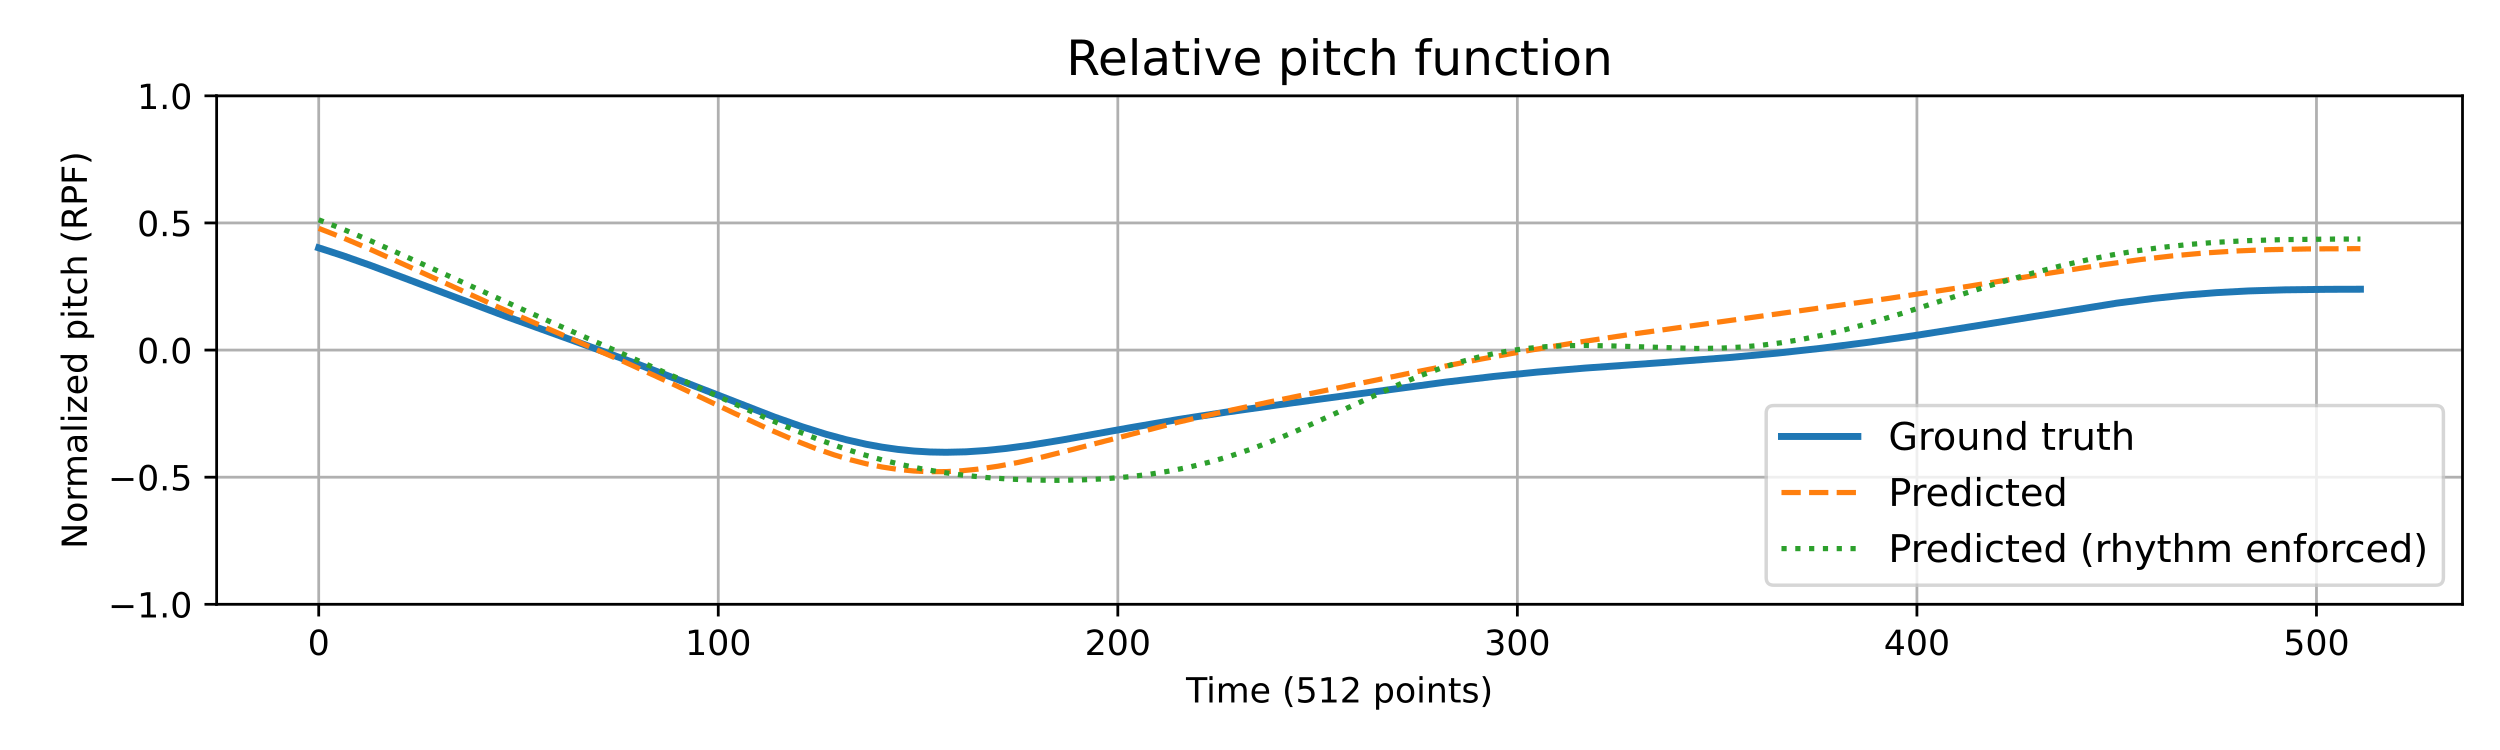
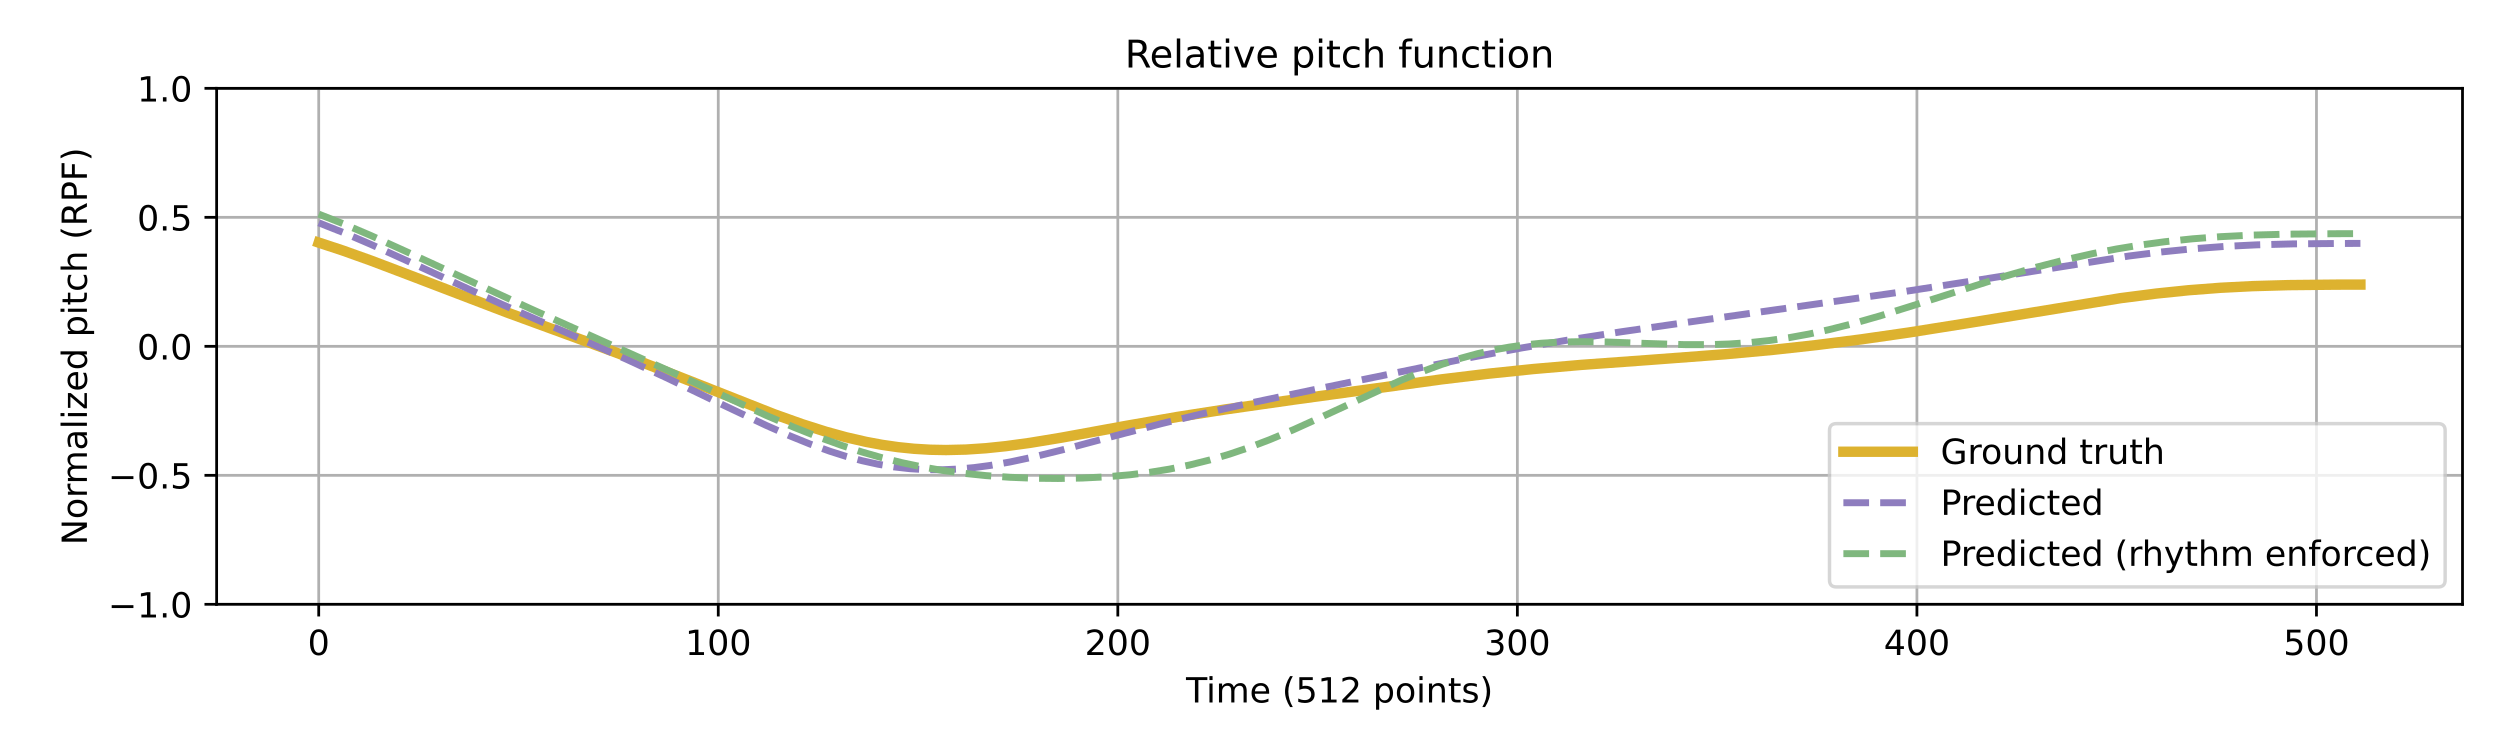
<svg xmlns="http://www.w3.org/2000/svg" xmlns:xlink="http://www.w3.org/1999/xlink" width="720pt" height="216pt" viewBox="0 0 720 216" version="1.1">
  <defs>
    <style type="text/css">*{stroke-linejoin: round; stroke-linecap: butt}</style>
  </defs>
  <g id="figure_1">
    <g id="patch_1">
      <path d="M 0 216  L 720 216  L 720 0  L 0 0  z " style="fill: #ffffff" />
    </g>
    <g id="axes_1">
      <g id="patch_2">
-         <path d="M 62.39 174.04  L 709.2 174.04  L 709.2 27.6  L 62.39 27.6  z " style="fill: #ffffff" />
+         <path d="M 62.39 174.04  L 709.2 174.04  L 709.2 25.44  L 62.39 25.44  z " style="fill: #ffffff" />
      </g>
      <g id="matplotlib.axis_1">
        <g id="xtick_1">
          <g id="line2d_1">
-             <path d="M 91.79 174.04  L 91.79 27.6  " clip-path="url(#pcea3c7b115)" style="fill: none; stroke: #b0b0b0; stroke-width: 0.8; stroke-linecap: square" />
+             <path d="M 91.79 174.04  L 91.79 25.44  " clip-path="url(#pd03f54eabf)" style="fill: none; stroke: #b0b0b0; stroke-width: 0.8; stroke-linecap: square" />
          </g>
          <g id="line2d_2">
            <defs>
-               <path id="m89468eeaa1" d="M 0 0  L 0 3.5  " style="stroke: #000000; stroke-width: 0.8" />
-             </defs>
-             <g>
-               <use xlink:href="#m89468eeaa1" x="91.79" y="174.04" style="stroke: #000000; stroke-width: 0.8" />
+               <path id="m8e5a8ee87f" d="M 0 0  L 0 3.5  " style="stroke: #000000; stroke-width: 0.8" />
+             </defs>
+             <g>
+               <use xlink:href="#m8e5a8ee87f" x="91.79" y="174.04" style="stroke: #000000; stroke-width: 0.8" />
            </g>
          </g>
          <g id="text_1">
            <g transform="translate(88.60921 188.6384) scale(0.1 -0.1)">
              <defs>
                <path id="DejaVuSans-30" d="M 2034 4250  Q 1547 4250 1301 3770  Q 1056 3291 1056 2328  Q 1056 1369 1301 889  Q 1547 409 2034 409  Q 2525 409 2770 889  Q 3016 1369 3016 2328  Q 3016 3291 2770 3770  Q 2525 4250 2034 4250  z M 2034 4750  Q 2819 4750 3233 4129  Q 3647 3509 3647 2328  Q 3647 1150 3233 529  Q 2819 -91 2034 -91  Q 1250 -91 836 529  Q 422 1150 422 2328  Q 422 3509 836 4129  Q 1250 4750 2034 4750  z " transform="scale(0.015625)" />
              </defs>
              <use xlink:href="#DejaVuSans-30" />
            </g>
          </g>
        </g>
        <g id="xtick_2">
          <g id="line2d_3">
-             <path d="M 206.861 174.04  L 206.861 27.6  " clip-path="url(#pcea3c7b115)" style="fill: none; stroke: #b0b0b0; stroke-width: 0.8; stroke-linecap: square" />
+             <path d="M 206.861 174.04  L 206.861 25.44  " clip-path="url(#pd03f54eabf)" style="fill: none; stroke: #b0b0b0; stroke-width: 0.8; stroke-linecap: square" />
          </g>
          <g id="line2d_4">
            <g>
-               <use xlink:href="#m89468eeaa1" x="206.861" y="174.04" style="stroke: #000000; stroke-width: 0.8" />
+               <use xlink:href="#m8e5a8ee87f" x="206.861" y="174.04" style="stroke: #000000; stroke-width: 0.8" />
            </g>
          </g>
          <g id="text_2">
            <g transform="translate(197.317 188.6384) scale(0.1 -0.1)">
              <defs>
                <path id="DejaVuSans-31" d="M 794 531  L 1825 531  L 1825 4091  L 703 3866  L 703 4441  L 1819 4666  L 2450 4666  L 2450 531  L 3481 531  L 3481 0  L 794 0  L 794 531  z " transform="scale(0.015625)" />
              </defs>
              <use xlink:href="#DejaVuSans-31" />
              <use xlink:href="#DejaVuSans-30" transform="translate(63.62305 0)" />
              <use xlink:href="#DejaVuSans-30" transform="translate(127.2461 0)" />
            </g>
          </g>
        </g>
        <g id="xtick_3">
          <g id="line2d_5">
-             <path d="M 321.931 174.04  L 321.931 27.6  " clip-path="url(#pcea3c7b115)" style="fill: none; stroke: #b0b0b0; stroke-width: 0.8; stroke-linecap: square" />
+             <path d="M 321.931 174.04  L 321.931 25.44  " clip-path="url(#pd03f54eabf)" style="fill: none; stroke: #b0b0b0; stroke-width: 0.8; stroke-linecap: square" />
          </g>
          <g id="line2d_6">
            <g>
-               <use xlink:href="#m89468eeaa1" x="321.931" y="174.04" style="stroke: #000000; stroke-width: 0.8" />
+               <use xlink:href="#m8e5a8ee87f" x="321.931" y="174.04" style="stroke: #000000; stroke-width: 0.8" />
            </g>
          </g>
          <g id="text_3">
            <g transform="translate(312.3872 188.6384) scale(0.1 -0.1)">
              <defs>
                <path id="DejaVuSans-32" d="M 1228 531  L 3431 531  L 3431 0  L 469 0  L 469 531  Q 828 903 1448 1529  Q 2069 2156 2228 2338  Q 2531 2678 2651 2914  Q 2772 3150 2772 3378  Q 2772 3750 2511 3984  Q 2250 4219 1831 4219  Q 1534 4219 1204 4116  Q 875 4013 500 3803  L 500 4441  Q 881 4594 1212 4672  Q 1544 4750 1819 4750  Q 2544 4750 2975 4387  Q 3406 4025 3406 3419  Q 3406 3131 3298 2873  Q 3191 2616 2906 2266  Q 2828 2175 2409 1742  Q 1991 1309 1228 531  z " transform="scale(0.015625)" />
              </defs>
              <use xlink:href="#DejaVuSans-32" />
              <use xlink:href="#DejaVuSans-30" transform="translate(63.62305 0)" />
              <use xlink:href="#DejaVuSans-30" transform="translate(127.2461 0)" />
            </g>
          </g>
        </g>
        <g id="xtick_4">
          <g id="line2d_7">
-             <path d="M 437.001 174.04  L 437.001 27.6  " clip-path="url(#pcea3c7b115)" style="fill: none; stroke: #b0b0b0; stroke-width: 0.8; stroke-linecap: square" />
+             <path d="M 437.001 174.04  L 437.001 25.44  " clip-path="url(#pd03f54eabf)" style="fill: none; stroke: #b0b0b0; stroke-width: 0.8; stroke-linecap: square" />
          </g>
          <g id="line2d_8">
            <g>
-               <use xlink:href="#m89468eeaa1" x="437.001" y="174.04" style="stroke: #000000; stroke-width: 0.8" />
+               <use xlink:href="#m8e5a8ee87f" x="437.001" y="174.04" style="stroke: #000000; stroke-width: 0.8" />
            </g>
          </g>
          <g id="text_4">
            <g transform="translate(427.4575 188.6384) scale(0.1 -0.1)">
              <defs>
                <path id="DejaVuSans-33" d="M 2597 2516  Q 3050 2419 3304 2112  Q 3559 1806 3559 1356  Q 3559 666 3084 287  Q 2609 -91 1734 -91  Q 1441 -91 1130 -33  Q 819 25 488 141  L 488 750  Q 750 597 1062 519  Q 1375 441 1716 441  Q 2309 441 2620 675  Q 2931 909 2931 1356  Q 2931 1769 2642 2001  Q 2353 2234 1838 2234  L 1294 2234  L 1294 2753  L 1863 2753  Q 2328 2753 2575 2939  Q 2822 3125 2822 3475  Q 2822 3834 2567 4026  Q 2313 4219 1838 4219  Q 1578 4219 1281 4162  Q 984 4106 628 3988  L 628 4550  Q 988 4650 1302 4700  Q 1616 4750 1894 4750  Q 2613 4750 3031 4423  Q 3450 4097 3450 3541  Q 3450 3153 3228 2886  Q 3006 2619 2597 2516  z " transform="scale(0.015625)" />
              </defs>
              <use xlink:href="#DejaVuSans-33" />
              <use xlink:href="#DejaVuSans-30" transform="translate(63.62305 0)" />
              <use xlink:href="#DejaVuSans-30" transform="translate(127.2461 0)" />
            </g>
          </g>
        </g>
        <g id="xtick_5">
          <g id="line2d_9">
-             <path d="M 552.072 174.04  L 552.072 27.6  " clip-path="url(#pcea3c7b115)" style="fill: none; stroke: #b0b0b0; stroke-width: 0.8; stroke-linecap: square" />
+             <path d="M 552.072 174.04  L 552.072 25.44  " clip-path="url(#pd03f54eabf)" style="fill: none; stroke: #b0b0b0; stroke-width: 0.8; stroke-linecap: square" />
          </g>
          <g id="line2d_10">
            <g>
-               <use xlink:href="#m89468eeaa1" x="552.072" y="174.04" style="stroke: #000000; stroke-width: 0.8" />
+               <use xlink:href="#m8e5a8ee87f" x="552.072" y="174.04" style="stroke: #000000; stroke-width: 0.8" />
            </g>
          </g>
          <g id="text_5">
            <g transform="translate(542.5278 188.6384) scale(0.1 -0.1)">
              <defs>
                <path id="DejaVuSans-34" d="M 2419 4116  L 825 1625  L 2419 1625  L 2419 4116  z M 2253 4666  L 3047 4666  L 3047 1625  L 3713 1625  L 3713 1100  L 3047 1100  L 3047 0  L 2419 0  L 2419 1100  L 313 1100  L 313 1709  L 2253 4666  z " transform="scale(0.015625)" />
              </defs>
              <use xlink:href="#DejaVuSans-34" />
              <use xlink:href="#DejaVuSans-30" transform="translate(63.62305 0)" />
              <use xlink:href="#DejaVuSans-30" transform="translate(127.2461 0)" />
            </g>
          </g>
        </g>
        <g id="xtick_6">
          <g id="line2d_11">
-             <path d="M 667.142 174.04  L 667.142 27.6  " clip-path="url(#pcea3c7b115)" style="fill: none; stroke: #b0b0b0; stroke-width: 0.8; stroke-linecap: square" />
+             <path d="M 667.142 174.04  L 667.142 25.44  " clip-path="url(#pd03f54eabf)" style="fill: none; stroke: #b0b0b0; stroke-width: 0.8; stroke-linecap: square" />
          </g>
          <g id="line2d_12">
            <g>
-               <use xlink:href="#m89468eeaa1" x="667.142" y="174.04" style="stroke: #000000; stroke-width: 0.8" />
+               <use xlink:href="#m8e5a8ee87f" x="667.142" y="174.04" style="stroke: #000000; stroke-width: 0.8" />
            </g>
          </g>
          <g id="text_6">
            <g transform="translate(657.5981 188.6384) scale(0.1 -0.1)">
              <defs>
                <path id="DejaVuSans-35" d="M 691 4666  L 3169 4666  L 3169 4134  L 1269 4134  L 1269 2991  Q 1406 3038 1543 3061  Q 1681 3084 1819 3084  Q 2600 3084 3056 2656  Q 3513 2228 3513 1497  Q 3513 744 3044 326  Q 2575 -91 1722 -91  Q 1428 -91 1123 -41  Q 819 9 494 109  L 494 744  Q 775 591 1075 516  Q 1375 441 1709 441  Q 2250 441 2565 725  Q 2881 1009 2881 1497  Q 2881 1984 2565 2268  Q 2250 2553 1709 2553  Q 1456 2553 1204 2497  Q 953 2441 691 2322  L 691 4666  z " transform="scale(0.015625)" />
              </defs>
              <use xlink:href="#DejaVuSans-35" />
              <use xlink:href="#DejaVuSans-30" transform="translate(63.62305 0)" />
              <use xlink:href="#DejaVuSans-30" transform="translate(127.2461 0)" />
            </g>
          </g>
        </g>
        <g id="text_7">
          <g transform="translate(341.5817 202.3166) scale(0.1 -0.1)">
            <defs>
              <path id="DejaVuSans-54" d="M -19 4666  L 3928 4666  L 3928 4134  L 2272 4134  L 2272 0  L 1638 0  L 1638 4134  L -19 4134  L -19 4666  z " transform="scale(0.015625)" />
              <path id="DejaVuSans-69" d="M 603 3500  L 1178 3500  L 1178 0  L 603 0  L 603 3500  z M 603 4863  L 1178 4863  L 1178 4134  L 603 4134  L 603 4863  z " transform="scale(0.015625)" />
              <path id="DejaVuSans-6d" d="M 3328 2828  Q 3544 3216 3844 3400  Q 4144 3584 4550 3584  Q 5097 3584 5394 3201  Q 5691 2819 5691 2113  L 5691 0  L 5113 0  L 5113 2094  Q 5113 2597 4934 2840  Q 4756 3084 4391 3084  Q 3944 3084 3684 2787  Q 3425 2491 3425 1978  L 3425 0  L 2847 0  L 2847 2094  Q 2847 2600 2669 2842  Q 2491 3084 2119 3084  Q 1678 3084 1418 2786  Q 1159 2488 1159 1978  L 1159 0  L 581 0  L 581 3500  L 1159 3500  L 1159 2956  Q 1356 3278 1631 3431  Q 1906 3584 2284 3584  Q 2666 3584 2933 3390  Q 3200 3197 3328 2828  z " transform="scale(0.015625)" />
              <path id="DejaVuSans-65" d="M 3597 1894  L 3597 1613  L 953 1613  Q 991 1019 1311 708  Q 1631 397 2203 397  Q 2534 397 2845 478  Q 3156 559 3463 722  L 3463 178  Q 3153 47 2828 -22  Q 2503 -91 2169 -91  Q 1331 -91 842 396  Q 353 884 353 1716  Q 353 2575 817 3079  Q 1281 3584 2069 3584  Q 2775 3584 3186 3129  Q 3597 2675 3597 1894  z M 3022 2063  Q 3016 2534 2758 2815  Q 2500 3097 2075 3097  Q 1594 3097 1305 2825  Q 1016 2553 972 2059  L 3022 2063  z " transform="scale(0.015625)" />
              <path id="DejaVuSans-20" transform="scale(0.015625)" />
              <path id="DejaVuSans-28" d="M 1984 4856  Q 1566 4138 1362 3434  Q 1159 2731 1159 2009  Q 1159 1288 1364 580  Q 1569 -128 1984 -844  L 1484 -844  Q 1016 -109 783 600  Q 550 1309 550 2009  Q 550 2706 781 3412  Q 1013 4119 1484 4856  L 1984 4856  z " transform="scale(0.015625)" />
              <path id="DejaVuSans-70" d="M 1159 525  L 1159 -1331  L 581 -1331  L 581 3500  L 1159 3500  L 1159 2969  Q 1341 3281 1617 3432  Q 1894 3584 2278 3584  Q 2916 3584 3314 3078  Q 3713 2572 3713 1747  Q 3713 922 3314 415  Q 2916 -91 2278 -91  Q 1894 -91 1617 61  Q 1341 213 1159 525  z M 3116 1747  Q 3116 2381 2855 2742  Q 2594 3103 2138 3103  Q 1681 3103 1420 2742  Q 1159 2381 1159 1747  Q 1159 1113 1420 752  Q 1681 391 2138 391  Q 2594 391 2855 752  Q 3116 1113 3116 1747  z " transform="scale(0.015625)" />
              <path id="DejaVuSans-6f" d="M 1959 3097  Q 1497 3097 1228 2736  Q 959 2375 959 1747  Q 959 1119 1226 758  Q 1494 397 1959 397  Q 2419 397 2687 759  Q 2956 1122 2956 1747  Q 2956 2369 2687 2733  Q 2419 3097 1959 3097  z M 1959 3584  Q 2709 3584 3137 3096  Q 3566 2609 3566 1747  Q 3566 888 3137 398  Q 2709 -91 1959 -91  Q 1206 -91 779 398  Q 353 888 353 1747  Q 353 2609 779 3096  Q 1206 3584 1959 3584  z " transform="scale(0.015625)" />
              <path id="DejaVuSans-6e" d="M 3513 2113  L 3513 0  L 2938 0  L 2938 2094  Q 2938 2591 2744 2837  Q 2550 3084 2163 3084  Q 1697 3084 1428 2787  Q 1159 2491 1159 1978  L 1159 0  L 581 0  L 581 3500  L 1159 3500  L 1159 2956  Q 1366 3272 1645 3428  Q 1925 3584 2291 3584  Q 2894 3584 3203 3211  Q 3513 2838 3513 2113  z " transform="scale(0.015625)" />
              <path id="DejaVuSans-74" d="M 1172 4494  L 1172 3500  L 2356 3500  L 2356 3053  L 1172 3053  L 1172 1153  Q 1172 725 1289 603  Q 1406 481 1766 481  L 2356 481  L 2356 0  L 1766 0  Q 1100 0 847 248  Q 594 497 594 1153  L 594 3053  L 172 3053  L 172 3500  L 594 3500  L 594 4494  L 1172 4494  z " transform="scale(0.015625)" />
              <path id="DejaVuSans-73" d="M 2834 3397  L 2834 2853  Q 2591 2978 2328 3040  Q 2066 3103 1784 3103  Q 1356 3103 1142 2972  Q 928 2841 928 2578  Q 928 2378 1081 2264  Q 1234 2150 1697 2047  L 1894 2003  Q 2506 1872 2764 1633  Q 3022 1394 3022 966  Q 3022 478 2636 193  Q 2250 -91 1575 -91  Q 1294 -91 989 -36  Q 684 19 347 128  L 347 722  Q 666 556 975 473  Q 1284 391 1588 391  Q 1994 391 2212 530  Q 2431 669 2431 922  Q 2431 1156 2273 1281  Q 2116 1406 1581 1522  L 1381 1569  Q 847 1681 609 1914  Q 372 2147 372 2553  Q 372 3047 722 3315  Q 1072 3584 1716 3584  Q 2034 3584 2315 3537  Q 2597 3491 2834 3397  z " transform="scale(0.015625)" />
              <path id="DejaVuSans-29" d="M 513 4856  L 1013 4856  Q 1481 4119 1714 3412  Q 1947 2706 1947 2009  Q 1947 1309 1714 600  Q 1481 -109 1013 -844  L 513 -844  Q 928 -128 1133 580  Q 1338 1288 1338 2009  Q 1338 2731 1133 3434  Q 928 4138 513 4856  z " transform="scale(0.015625)" />
            </defs>
            <use xlink:href="#DejaVuSans-54" />
            <use xlink:href="#DejaVuSans-69" transform="translate(57.95898 0)" />
            <use xlink:href="#DejaVuSans-6d" transform="translate(85.74219 0)" />
            <use xlink:href="#DejaVuSans-65" transform="translate(183.1543 0)" />
            <use xlink:href="#DejaVuSans-20" transform="translate(244.6777 0)" />
            <use xlink:href="#DejaVuSans-28" transform="translate(276.4648 0)" />
            <use xlink:href="#DejaVuSans-35" transform="translate(315.4785 0)" />
            <use xlink:href="#DejaVuSans-31" transform="translate(379.1016 0)" />
            <use xlink:href="#DejaVuSans-32" transform="translate(442.7246 0)" />
            <use xlink:href="#DejaVuSans-20" transform="translate(506.3477 0)" />
            <use xlink:href="#DejaVuSans-70" transform="translate(538.1348 0)" />
            <use xlink:href="#DejaVuSans-6f" transform="translate(601.6113 0)" />
            <use xlink:href="#DejaVuSans-69" transform="translate(662.793 0)" />
            <use xlink:href="#DejaVuSans-6e" transform="translate(690.5762 0)" />
            <use xlink:href="#DejaVuSans-74" transform="translate(753.9551 0)" />
            <use xlink:href="#DejaVuSans-73" transform="translate(793.1641 0)" />
            <use xlink:href="#DejaVuSans-29" transform="translate(845.2637 0)" />
          </g>
        </g>
      </g>
      <g id="matplotlib.axis_2">
        <g id="ytick_1">
          <g id="line2d_13">
-             <path d="M 62.39 174.04  L 709.2 174.04  " clip-path="url(#pcea3c7b115)" style="fill: none; stroke: #b0b0b0; stroke-width: 0.8; stroke-linecap: square" />
+             <path d="M 62.39 174.04  L 709.2 174.04  " clip-path="url(#pd03f54eabf)" style="fill: none; stroke: #b0b0b0; stroke-width: 0.8; stroke-linecap: square" />
          </g>
          <g id="line2d_14">
            <defs>
-               <path id="m180bded2f3" d="M 0 0  L -3.5 0  " style="stroke: #000000; stroke-width: 0.8" />
-             </defs>
-             <g>
-               <use xlink:href="#m180bded2f3" x="62.39" y="174.04" style="stroke: #000000; stroke-width: 0.8" />
+               <path id="mc94745bf69" d="M 0 0  L -3.5 0  " style="stroke: #000000; stroke-width: 0.8" />
+             </defs>
+             <g>
+               <use xlink:href="#mc94745bf69" x="62.39" y="174.04" style="stroke: #000000; stroke-width: 0.8" />
            </g>
          </g>
          <g id="text_8">
            <g transform="translate(31.10719 177.8392) scale(0.1 -0.1)">
              <defs>
                <path id="DejaVuSans-2212" d="M 678 2272  L 4684 2272  L 4684 1741  L 678 1741  L 678 2272  z " transform="scale(0.015625)" />
                <path id="DejaVuSans-2e" d="M 684 794  L 1344 794  L 1344 0  L 684 0  L 684 794  z " transform="scale(0.015625)" />
              </defs>
              <use xlink:href="#DejaVuSans-2212" />
              <use xlink:href="#DejaVuSans-31" transform="translate(83.78906 0)" />
              <use xlink:href="#DejaVuSans-2e" transform="translate(147.4121 0)" />
              <use xlink:href="#DejaVuSans-30" transform="translate(179.1992 0)" />
            </g>
          </g>
        </g>
        <g id="ytick_2">
          <g id="line2d_15">
-             <path d="M 62.39 137.43  L 709.2 137.43  " clip-path="url(#pcea3c7b115)" style="fill: none; stroke: #b0b0b0; stroke-width: 0.8; stroke-linecap: square" />
+             <path d="M 62.39 136.89  L 709.2 136.89  " clip-path="url(#pd03f54eabf)" style="fill: none; stroke: #b0b0b0; stroke-width: 0.8; stroke-linecap: square" />
          </g>
          <g id="line2d_16">
            <g>
-               <use xlink:href="#m180bded2f3" x="62.39" y="137.43" style="stroke: #000000; stroke-width: 0.8" />
+               <use xlink:href="#mc94745bf69" x="62.39" y="136.89" style="stroke: #000000; stroke-width: 0.8" />
            </g>
          </g>
          <g id="text_9">
-             <g transform="translate(31.10719 141.2292) scale(0.1 -0.1)">
+             <g transform="translate(31.10719 140.6892) scale(0.1 -0.1)">
              <use xlink:href="#DejaVuSans-2212" />
              <use xlink:href="#DejaVuSans-30" transform="translate(83.78906 0)" />
              <use xlink:href="#DejaVuSans-2e" transform="translate(147.4121 0)" />
              <use xlink:href="#DejaVuSans-35" transform="translate(179.1992 0)" />
            </g>
          </g>
        </g>
        <g id="ytick_3">
          <g id="line2d_17">
-             <path d="M 62.39 100.82  L 709.2 100.82  " clip-path="url(#pcea3c7b115)" style="fill: none; stroke: #b0b0b0; stroke-width: 0.8; stroke-linecap: square" />
+             <path d="M 62.39 99.74  L 709.2 99.74  " clip-path="url(#pd03f54eabf)" style="fill: none; stroke: #b0b0b0; stroke-width: 0.8; stroke-linecap: square" />
          </g>
          <g id="line2d_18">
            <g>
-               <use xlink:href="#m180bded2f3" x="62.39" y="100.82" style="stroke: #000000; stroke-width: 0.8" />
+               <use xlink:href="#mc94745bf69" x="62.39" y="99.74" style="stroke: #000000; stroke-width: 0.8" />
            </g>
          </g>
          <g id="text_10">
-             <g transform="translate(39.48687 104.6192) scale(0.1 -0.1)">
+             <g transform="translate(39.48687 103.5392) scale(0.1 -0.1)">
              <use xlink:href="#DejaVuSans-30" />
              <use xlink:href="#DejaVuSans-2e" transform="translate(63.62305 0)" />
              <use xlink:href="#DejaVuSans-30" transform="translate(95.41016 0)" />
            </g>
          </g>
        </g>
        <g id="ytick_4">
          <g id="line2d_19">
-             <path d="M 62.39 64.21  L 709.2 64.21  " clip-path="url(#pcea3c7b115)" style="fill: none; stroke: #b0b0b0; stroke-width: 0.8; stroke-linecap: square" />
+             <path d="M 62.39 62.59  L 709.2 62.59  " clip-path="url(#pd03f54eabf)" style="fill: none; stroke: #b0b0b0; stroke-width: 0.8; stroke-linecap: square" />
          </g>
          <g id="line2d_20">
            <g>
-               <use xlink:href="#m180bded2f3" x="62.39" y="64.21" style="stroke: #000000; stroke-width: 0.8" />
+               <use xlink:href="#mc94745bf69" x="62.39" y="62.59" style="stroke: #000000; stroke-width: 0.8" />
            </g>
          </g>
          <g id="text_11">
-             <g transform="translate(39.48687 68.00922) scale(0.1 -0.1)">
+             <g transform="translate(39.48687 66.38922) scale(0.1 -0.1)">
              <use xlink:href="#DejaVuSans-30" />
              <use xlink:href="#DejaVuSans-2e" transform="translate(63.62305 0)" />
              <use xlink:href="#DejaVuSans-35" transform="translate(95.41016 0)" />
            </g>
          </g>
        </g>
        <g id="ytick_5">
          <g id="line2d_21">
-             <path d="M 62.39 27.6  L 709.2 27.6  " clip-path="url(#pcea3c7b115)" style="fill: none; stroke: #b0b0b0; stroke-width: 0.8; stroke-linecap: square" />
+             <path d="M 62.39 25.44  L 709.2 25.44  " clip-path="url(#pd03f54eabf)" style="fill: none; stroke: #b0b0b0; stroke-width: 0.8; stroke-linecap: square" />
          </g>
          <g id="line2d_22">
            <g>
-               <use xlink:href="#m180bded2f3" x="62.39" y="27.6" style="stroke: #000000; stroke-width: 0.8" />
+               <use xlink:href="#mc94745bf69" x="62.39" y="25.44" style="stroke: #000000; stroke-width: 0.8" />
            </g>
          </g>
          <g id="text_12">
-             <g transform="translate(39.48687 31.39922) scale(0.1 -0.1)">
+             <g transform="translate(39.48687 29.23922) scale(0.1 -0.1)">
              <use xlink:href="#DejaVuSans-31" />
              <use xlink:href="#DejaVuSans-2e" transform="translate(63.62305 0)" />
              <use xlink:href="#DejaVuSans-30" transform="translate(95.41016 0)" />
            </g>
          </g>
        </g>
        <g id="text_13">
-           <g transform="translate(25.0275 158.0614) rotate(-90) scale(0.1 -0.1)">
+           <g transform="translate(25.0275 156.9814) rotate(-90) scale(0.1 -0.1)">
            <defs>
              <path id="DejaVuSans-4e" d="M 628 4666  L 1478 4666  L 3547 763  L 3547 4666  L 4159 4666  L 4159 0  L 3309 0  L 1241 3903  L 1241 0  L 628 0  L 628 4666  z " transform="scale(0.015625)" />
              <path id="DejaVuSans-72" d="M 2631 2963  Q 2534 3019 2420 3045  Q 2306 3072 2169 3072  Q 1681 3072 1420 2755  Q 1159 2438 1159 1844  L 1159 0  L 581 0  L 581 3500  L 1159 3500  L 1159 2956  Q 1341 3275 1631 3429  Q 1922 3584 2338 3584  Q 2397 3584 2469 3576  Q 2541 3569 2628 3553  L 2631 2963  z " transform="scale(0.015625)" />
              <path id="DejaVuSans-61" d="M 2194 1759  Q 1497 1759 1228 1600  Q 959 1441 959 1056  Q 959 750 1161 570  Q 1363 391 1709 391  Q 2188 391 2477 730  Q 2766 1069 2766 1631  L 2766 1759  L 2194 1759  z M 3341 1997  L 3341 0  L 2766 0  L 2766 531  Q 2569 213 2275 61  Q 1981 -91 1556 -91  Q 1019 -91 701 211  Q 384 513 384 1019  Q 384 1609 779 1909  Q 1175 2209 1959 2209  L 2766 2209  L 2766 2266  Q 2766 2663 2505 2880  Q 2244 3097 1772 3097  Q 1472 3097 1187 3025  Q 903 2953 641 2809  L 641 3341  Q 956 3463 1253 3523  Q 1550 3584 1831 3584  Q 2591 3584 2966 3190  Q 3341 2797 3341 1997  z " transform="scale(0.015625)" />
              <path id="DejaVuSans-6c" d="M 603 4863  L 1178 4863  L 1178 0  L 603 0  L 603 4863  z " transform="scale(0.015625)" />
              <path id="DejaVuSans-7a" d="M 353 3500  L 3084 3500  L 3084 2975  L 922 459  L 3084 459  L 3084 0  L 275 0  L 275 525  L 2438 3041  L 353 3041  L 353 3500  z " transform="scale(0.015625)" />
              <path id="DejaVuSans-64" d="M 2906 2969  L 2906 4863  L 3481 4863  L 3481 0  L 2906 0  L 2906 525  Q 2725 213 2448 61  Q 2172 -91 1784 -91  Q 1150 -91 751 415  Q 353 922 353 1747  Q 353 2572 751 3078  Q 1150 3584 1784 3584  Q 2172 3584 2448 3432  Q 2725 3281 2906 2969  z M 947 1747  Q 947 1113 1208 752  Q 1469 391 1925 391  Q 2381 391 2643 752  Q 2906 1113 2906 1747  Q 2906 2381 2643 2742  Q 2381 3103 1925 3103  Q 1469 3103 1208 2742  Q 947 2381 947 1747  z " transform="scale(0.015625)" />
              <path id="DejaVuSans-63" d="M 3122 3366  L 3122 2828  Q 2878 2963 2633 3030  Q 2388 3097 2138 3097  Q 1578 3097 1268 2742  Q 959 2388 959 1747  Q 959 1106 1268 751  Q 1578 397 2138 397  Q 2388 397 2633 464  Q 2878 531 3122 666  L 3122 134  Q 2881 22 2623 -34  Q 2366 -91 2075 -91  Q 1284 -91 818 406  Q 353 903 353 1747  Q 353 2603 823 3093  Q 1294 3584 2113 3584  Q 2378 3584 2631 3529  Q 2884 3475 3122 3366  z " transform="scale(0.015625)" />
              <path id="DejaVuSans-68" d="M 3513 2113  L 3513 0  L 2938 0  L 2938 2094  Q 2938 2591 2744 2837  Q 2550 3084 2163 3084  Q 1697 3084 1428 2787  Q 1159 2491 1159 1978  L 1159 0  L 581 0  L 581 4863  L 1159 4863  L 1159 2956  Q 1366 3272 1645 3428  Q 1925 3584 2291 3584  Q 2894 3584 3203 3211  Q 3513 2838 3513 2113  z " transform="scale(0.015625)" />
              <path id="DejaVuSans-52" d="M 2841 2188  Q 3044 2119 3236 1894  Q 3428 1669 3622 1275  L 4263 0  L 3584 0  L 2988 1197  Q 2756 1666 2539 1819  Q 2322 1972 1947 1972  L 1259 1972  L 1259 0  L 628 0  L 628 4666  L 2053 4666  Q 2853 4666 3247 4331  Q 3641 3997 3641 3322  Q 3641 2881 3436 2590  Q 3231 2300 2841 2188  z M 1259 4147  L 1259 2491  L 2053 2491  Q 2509 2491 2742 2702  Q 2975 2913 2975 3322  Q 2975 3731 2742 3939  Q 2509 4147 2053 4147  L 1259 4147  z " transform="scale(0.015625)" />
              <path id="DejaVuSans-50" d="M 1259 4147  L 1259 2394  L 2053 2394  Q 2494 2394 2734 2622  Q 2975 2850 2975 3272  Q 2975 3691 2734 3919  Q 2494 4147 2053 4147  L 1259 4147  z M 628 4666  L 2053 4666  Q 2838 4666 3239 4311  Q 3641 3956 3641 3272  Q 3641 2581 3239 2228  Q 2838 1875 2053 1875  L 1259 1875  L 1259 0  L 628 0  L 628 4666  z " transform="scale(0.015625)" />
              <path id="DejaVuSans-46" d="M 628 4666  L 3309 4666  L 3309 4134  L 1259 4134  L 1259 2759  L 3109 2759  L 3109 2228  L 1259 2228  L 1259 0  L 628 0  L 628 4666  z " transform="scale(0.015625)" />
            </defs>
            <use xlink:href="#DejaVuSans-4e" />
            <use xlink:href="#DejaVuSans-6f" transform="translate(74.80469 0)" />
            <use xlink:href="#DejaVuSans-72" transform="translate(135.9863 0)" />
            <use xlink:href="#DejaVuSans-6d" transform="translate(175.3496 0)" />
            <use xlink:href="#DejaVuSans-61" transform="translate(272.7617 0)" />
            <use xlink:href="#DejaVuSans-6c" transform="translate(334.041 0)" />
            <use xlink:href="#DejaVuSans-69" transform="translate(361.8242 0)" />
            <use xlink:href="#DejaVuSans-7a" transform="translate(389.6074 0)" />
            <use xlink:href="#DejaVuSans-65" transform="translate(442.0977 0)" />
            <use xlink:href="#DejaVuSans-64" transform="translate(503.6211 0)" />
            <use xlink:href="#DejaVuSans-20" transform="translate(567.0977 0)" />
            <use xlink:href="#DejaVuSans-70" transform="translate(598.8848 0)" />
            <use xlink:href="#DejaVuSans-69" transform="translate(662.3613 0)" />
            <use xlink:href="#DejaVuSans-74" transform="translate(690.1445 0)" />
            <use xlink:href="#DejaVuSans-63" transform="translate(729.3535 0)" />
            <use xlink:href="#DejaVuSans-68" transform="translate(784.334 0)" />
            <use xlink:href="#DejaVuSans-20" transform="translate(847.7129 0)" />
            <use xlink:href="#DejaVuSans-28" transform="translate(879.5 0)" />
            <use xlink:href="#DejaVuSans-52" transform="translate(918.5137 0)" />
            <use xlink:href="#DejaVuSans-50" transform="translate(987.9961 0)" />
            <use xlink:href="#DejaVuSans-46" transform="translate(1048.299 0)" />
            <use xlink:href="#DejaVuSans-29" transform="translate(1105.818 0)" />
          </g>
        </g>
      </g>
      <g id="line2d_23">
-         <path d="M 91.79 71.381  L 98.695 73.621  L 106.75 76.456  L 118.257 80.757  L 145.873 91.167  L 167.737 99.045  L 183.847 104.948  L 197.655 110.254  L 222.971 120.092  L 231.025 122.919  L 237.93 125.078  L 243.683 126.636  L 249.437 127.94  L 254.04 128.782  L 258.642 129.437  L 263.245 129.9  L 267.848 130.172  L 272.451 130.259  L 278.204 130.123  L 283.958 129.742  L 289.711 129.152  L 296.616 128.222  L 305.821 126.725  L 325.383 123.202  L 339.192 120.845  L 353 118.717  L 372.562 115.961  L 416.289 110.057  L 430.097 108.432  L 442.755 107.159  L 456.563 106.002  L 478.427 104.449  L 497.989 102.973  L 511.797 101.699  L 524.455 100.307  L 537.112 98.7  L 550.921 96.724  L 567.031 94.184  L 609.607 87.308  L 619.963 85.968  L 629.169 85.004  L 638.374 84.279  L 647.58 83.788  L 657.936 83.474  L 670.594 83.324  L 679.8 83.297  L 679.8 83.297  " clip-path="url(#pcea3c7b115)" style="fill: none; stroke: #1f77b4; stroke-width: 2; stroke-linecap: square" />
+         <path d="M 91.79 69.867  L 98.695 72.14  L 106.75 75.017  L 118.257 79.381  L 145.873 89.944  L 166.586 97.519  L 183.847 103.929  L 197.655 109.313  L 222.971 119.296  L 231.025 122.165  L 237.93 124.356  L 243.683 125.937  L 249.437 127.26  L 254.04 128.115  L 258.642 128.779  L 263.245 129.248  L 267.848 129.524  L 272.451 129.613  L 278.204 129.475  L 283.958 129.089  L 289.711 128.49  L 296.616 127.547  L 305.821 126.027  L 324.232 122.661  L 339.192 120.06  L 353 117.901  L 372.562 115.104  L 415.138 109.26  L 428.946 107.593  L 441.604 106.281  L 455.413 105.088  L 474.974 103.666  L 496.838 102.022  L 510.646 100.749  L 523.304 99.357  L 535.962 97.746  L 549.77 95.759  L 565.88 93.197  L 610.757 85.866  L 621.114 84.534  L 630.319 83.585  L 639.525 82.88  L 648.731 82.41  L 659.087 82.115  L 672.895 81.975  L 679.8 81.958  L 679.8 81.958  " clip-path="url(#pd03f54eabf)" style="fill: none; stroke: #ddb22f; stroke-width: 3; stroke-linecap: square" />
      </g>
      <g id="line2d_24">
-         <path d="M 91.79 65.769  L 98.695 68.459  L 106.75 71.863  L 118.257 77.022  L 143.572 88.479  L 160.833 95.959  L 180.395 104.475  L 193.052 110.261  L 211.464 119.001  L 221.82 123.784  L 228.724 126.749  L 234.478 129.003  L 240.231 131.003  L 244.834 132.388  L 249.437 133.558  L 254.04 134.498  L 258.642 135.196  L 263.245 135.649  L 267.848 135.856  L 272.451 135.826  L 277.054 135.571  L 281.656 135.109  L 287.41 134.273  L 293.163 133.197  L 300.068 131.663  L 309.273 129.352  L 339.192 121.614  L 350.699 118.955  L 365.658 115.751  L 408.234 107.016  L 426.645 103.395  L 440.453 100.894  L 454.262 98.613  L 470.372 96.188  L 494.536 92.811  L 544.017 85.927  L 564.729 82.794  L 590.045 78.693  L 606.155 76.172  L 616.511 74.748  L 625.717 73.688  L 634.922 72.861  L 644.128 72.274  L 653.333 71.908  L 664.84 71.686  L 679.8 71.613  L 679.8 71.613  " clip-path="url(#pcea3c7b115)" style="fill: none; stroke-dasharray: 5.55,2.4; stroke-dashoffset: 0; stroke: #ff7f0e; stroke-width: 1.5" />
+         <path d="M 91.79 64.172  L 98.695 66.902  L 106.75 70.356  L 117.106 75.059  L 144.723 87.731  L 163.134 95.81  L 180.395 103.449  L 191.902 108.776  L 208.011 116.524  L 220.669 122.519  L 227.573 125.567  L 233.327 127.9  L 239.08 129.985  L 243.683 131.442  L 248.286 132.685  L 252.889 133.699  L 257.492 134.469  L 262.094 134.991  L 266.697 135.263  L 271.3 135.292  L 275.903 135.089  L 280.506 134.67  L 285.109 134.058  L 290.862 133.057  L 297.766 131.581  L 305.821 129.597  L 319.63 125.906  L 334.589 121.982  L 346.096 119.196  L 358.753 116.365  L 379.466 112.007  L 423.193 103.021  L 438.152 100.223  L 451.96 97.872  L 466.92 95.55  L 487.632 92.576  L 548.619 83.942  L 568.181 80.894  L 613.059 73.741  L 622.264 72.585  L 631.47 71.655  L 640.676 70.969  L 649.881 70.517  L 660.238 70.241  L 674.046 70.114  L 679.8 70.102  L 679.8 70.102  " clip-path="url(#pd03f54eabf)" style="fill: none; stroke-dasharray: 7.4,3.2; stroke-dashoffset: 0; stroke: #8e7dbe; stroke-width: 2" />
      </g>
      <g id="line2d_25">
-         <path d="M 91.79 63.304  L 98.695 65.974  L 106.75 69.358  L 117.106 73.982  L 152.778 90.143  L 195.354 108.978  L 220.669 120.428  L 228.724 123.824  L 235.628 126.528  L 242.533 128.987  L 248.286 130.822  L 254.04 132.447  L 259.793 133.853  L 265.547 135.042  L 271.3 136.023  L 277.054 136.807  L 283.958 137.514  L 290.862 137.991  L 297.766 138.26  L 304.67 138.334  L 311.575 138.21  L 318.479 137.87  L 325.383 137.284  L 331.137 136.58  L 336.89 135.656  L 342.644 134.493  L 348.397 133.077  L 354.151 131.404  L 359.904 129.479  L 365.658 127.321  L 372.562 124.467  L 380.617 120.868  L 403.631 110.394  L 409.384 108.069  L 415.138 105.976  L 420.891 104.155  L 425.494 102.915  L 430.097 101.875  L 434.7 101.036  L 439.303 100.394  L 445.056 99.852  L 450.81 99.566  L 456.563 99.492  L 464.618 99.644  L 488.783 100.369  L 495.687 100.254  L 501.441 99.955  L 507.194 99.446  L 512.948 98.718  L 518.701 97.77  L 524.455 96.613  L 531.359 94.974  L 538.263 93.106  L 547.469 90.353  L 563.579 85.213  L 576.236 81.277  L 585.442 78.646  L 593.497 76.571  L 601.552 74.745  L 608.456 73.391  L 615.36 72.238  L 622.264 71.283  L 630.319 70.409  L 638.374 69.773  L 647.58 69.295  L 657.936 69.002  L 671.745 68.862  L 679.8 68.844  L 679.8 68.844  " clip-path="url(#pcea3c7b115)" style="fill: none; stroke-dasharray: 1.5,2.475; stroke-dashoffset: 0; stroke: #2ca02c; stroke-width: 1.5" />
+         <path d="M 91.79 61.671  L 98.695 64.38  L 106.75 67.814  L 117.106 72.506  L 152.778 88.905  L 195.354 108.018  L 220.669 119.638  L 228.724 123.083  L 235.628 125.827  L 242.533 128.323  L 248.286 130.185  L 254.04 131.833  L 259.793 133.26  L 265.547 134.467  L 271.3 135.462  L 277.054 136.258  L 283.958 136.975  L 290.862 137.459  L 297.766 137.733  L 304.67 137.808  L 311.575 137.682  L 318.479 137.337  L 325.383 136.742  L 331.137 136.027  L 336.89 135.09  L 342.644 133.91  L 348.397 132.473  L 354.151 130.775  L 359.904 128.822  L 365.658 126.632  L 372.562 123.735  L 380.617 120.084  L 403.631 109.455  L 409.384 107.096  L 415.138 104.972  L 420.891 103.125  L 425.494 101.866  L 430.097 100.81  L 434.7 99.959  L 439.303 99.308  L 443.905 98.845  L 449.659 98.506  L 455.413 98.393  L 462.317 98.48  L 473.824 98.902  L 485.331 99.255  L 492.235 99.255  L 497.989 99.069  L 503.742 98.682  L 509.496 98.077  L 515.249 97.249  L 521.003 96.2  L 526.756 94.945  L 533.66 93.199  L 541.715 90.894  L 552.072 87.649  L 577.387 79.561  L 586.593 76.924  L 594.648 74.853  L 602.702 73.037  L 609.607 71.697  L 616.511 70.561  L 623.415 69.625  L 631.47 68.775  L 639.525 68.161  L 648.731 67.705  L 659.087 67.432  L 672.895 67.306  L 679.8 67.292  L 679.8 67.292  " clip-path="url(#pd03f54eabf)" style="fill: none; stroke-dasharray: 7.4,3.2; stroke-dashoffset: 0; stroke: #7fb77e; stroke-width: 2" />
      </g>
      <g id="patch_3">
-         <path d="M 62.39 174.04  L 62.39 27.6  " style="fill: none; stroke: #000000; stroke-width: 0.8; stroke-linejoin: miter; stroke-linecap: square" />
+         <path d="M 62.39 174.04  L 62.39 25.44  " style="fill: none; stroke: #000000; stroke-width: 0.8; stroke-linejoin: miter; stroke-linecap: square" />
      </g>
      <g id="patch_4">
-         <path d="M 709.2 174.04  L 709.2 27.6  " style="fill: none; stroke: #000000; stroke-width: 0.8; stroke-linejoin: miter; stroke-linecap: square" />
+         <path d="M 709.2 174.04  L 709.2 25.44  " style="fill: none; stroke: #000000; stroke-width: 0.8; stroke-linejoin: miter; stroke-linecap: square" />
      </g>
      <g id="patch_5">
        <path d="M 62.39 174.04  L 709.2 174.04  " style="fill: none; stroke: #000000; stroke-width: 0.8; stroke-linejoin: miter; stroke-linecap: square" />
      </g>
      <g id="patch_6">
-         <path d="M 62.39 27.6  L 709.2 27.6  " style="fill: none; stroke: #000000; stroke-width: 0.8; stroke-linejoin: miter; stroke-linecap: square" />
+         <path d="M 62.39 25.44  L 709.2 25.44  " style="fill: none; stroke: #000000; stroke-width: 0.8; stroke-linejoin: miter; stroke-linecap: square" />
      </g>
      <g id="text_14">
-         <g transform="translate(307.1041 21.6) scale(0.14 -0.14)">
+         <g transform="translate(323.9664 19.44) scale(0.11 -0.11)">
          <defs>
            <path id="DejaVuSans-76" d="M 191 3500  L 800 3500  L 1894 563  L 2988 3500  L 3597 3500  L 2284 0  L 1503 0  L 191 3500  z " transform="scale(0.015625)" />
            <path id="DejaVuSans-66" d="M 2375 4863  L 2375 4384  L 1825 4384  Q 1516 4384 1395 4259  Q 1275 4134 1275 3809  L 1275 3500  L 2222 3500  L 2222 3053  L 1275 3053  L 1275 0  L 697 0  L 697 3053  L 147 3053  L 147 3500  L 697 3500  L 697 3744  Q 697 4328 969 4595  Q 1241 4863 1831 4863  L 2375 4863  z " transform="scale(0.015625)" />
            <path id="DejaVuSans-75" d="M 544 1381  L 544 3500  L 1119 3500  L 1119 1403  Q 1119 906 1312 657  Q 1506 409 1894 409  Q 2359 409 2629 706  Q 2900 1003 2900 1516  L 2900 3500  L 3475 3500  L 3475 0  L 2900 0  L 2900 538  Q 2691 219 2414 64  Q 2138 -91 1772 -91  Q 1169 -91 856 284  Q 544 659 544 1381  z M 1991 3584  L 1991 3584  z " transform="scale(0.015625)" />
          </defs>
          <use xlink:href="#DejaVuSans-52" />
          <use xlink:href="#DejaVuSans-65" transform="translate(64.98242 0)" />
          <use xlink:href="#DejaVuSans-6c" transform="translate(126.5059 0)" />
          <use xlink:href="#DejaVuSans-61" transform="translate(154.2891 0)" />
          <use xlink:href="#DejaVuSans-74" transform="translate(215.5684 0)" />
          <use xlink:href="#DejaVuSans-69" transform="translate(254.7773 0)" />
          <use xlink:href="#DejaVuSans-76" transform="translate(282.5605 0)" />
          <use xlink:href="#DejaVuSans-65" transform="translate(341.7402 0)" />
          <use xlink:href="#DejaVuSans-20" transform="translate(403.2637 0)" />
          <use xlink:href="#DejaVuSans-70" transform="translate(435.0508 0)" />
          <use xlink:href="#DejaVuSans-69" transform="translate(498.5273 0)" />
          <use xlink:href="#DejaVuSans-74" transform="translate(526.3105 0)" />
          <use xlink:href="#DejaVuSans-63" transform="translate(565.5195 0)" />
          <use xlink:href="#DejaVuSans-68" transform="translate(620.5 0)" />
          <use xlink:href="#DejaVuSans-20" transform="translate(683.8789 0)" />
          <use xlink:href="#DejaVuSans-66" transform="translate(715.666 0)" />
          <use xlink:href="#DejaVuSans-75" transform="translate(750.8711 0)" />
          <use xlink:href="#DejaVuSans-6e" transform="translate(814.25 0)" />
          <use xlink:href="#DejaVuSans-63" transform="translate(877.6289 0)" />
          <use xlink:href="#DejaVuSans-74" transform="translate(932.6094 0)" />
          <use xlink:href="#DejaVuSans-69" transform="translate(971.8184 0)" />
          <use xlink:href="#DejaVuSans-6f" transform="translate(999.6016 0)" />
          <use xlink:href="#DejaVuSans-6e" transform="translate(1060.783 0)" />
        </g>
      </g>
      <g id="legend_1">
        <g id="patch_7">
-           <path d="M 510.863 168.54  L 701.5 168.54  Q 703.7 168.54 703.7 166.34  L 703.7 119.002  Q 703.7 116.802 701.5 116.802  L 510.863 116.802  Q 508.663 116.802 508.663 119.002  L 508.663 166.34  Q 508.663 168.54 510.863 168.54  z " style="fill: #ffffff; opacity: 0.8; stroke: #cccccc; stroke-linejoin: miter" />
+           <path d="M 528.894 169.04  L 702.2 169.04  Q 704.2 169.04 704.2 167.04  L 704.2 124.006  Q 704.2 122.006 702.2 122.006  L 528.894 122.006  Q 526.894 122.006 526.894 124.006  L 526.894 167.04  Q 526.894 169.04 528.894 169.04  z " style="fill: #ffffff; opacity: 0.8; stroke: #cccccc; stroke-linejoin: miter" />
        </g>
        <g id="line2d_26">
-           <path d="M 513.063 125.71  L 524.063 125.71  L 535.063 125.71  " style="fill: none; stroke: #1f77b4; stroke-width: 2; stroke-linecap: square" />
+           <path d="M 530.894 130.104  L 540.894 130.104  L 550.894 130.104  " style="fill: none; stroke: #ddb22f; stroke-width: 3; stroke-linecap: square" />
        </g>
        <g id="text_15">
-           <g transform="translate(543.8631 129.5605) scale(0.11 -0.11)">
+           <g transform="translate(558.8937 133.6041) scale(0.1 -0.1)">
            <defs>
              <path id="DejaVuSans-47" d="M 3809 666  L 3809 1919  L 2778 1919  L 2778 2438  L 4434 2438  L 4434 434  Q 4069 175 3628 42  Q 3188 -91 2688 -91  Q 1594 -91 976 548  Q 359 1188 359 2328  Q 359 3472 976 4111  Q 1594 4750 2688 4750  Q 3144 4750 3555 4637  Q 3966 4525 4313 4306  L 4313 3634  Q 3963 3931 3569 4081  Q 3175 4231 2741 4231  Q 1884 4231 1454 3753  Q 1025 3275 1025 2328  Q 1025 1384 1454 906  Q 1884 428 2741 428  Q 3075 428 3337 486  Q 3600 544 3809 666  z " transform="scale(0.015625)" />
            </defs>
            <use xlink:href="#DejaVuSans-47" />
            <use xlink:href="#DejaVuSans-72" transform="translate(77.49023 0)" />
            <use xlink:href="#DejaVuSans-6f" transform="translate(116.3535 0)" />
            <use xlink:href="#DejaVuSans-75" transform="translate(177.5352 0)" />
            <use xlink:href="#DejaVuSans-6e" transform="translate(240.9141 0)" />
            <use xlink:href="#DejaVuSans-64" transform="translate(304.293 0)" />
            <use xlink:href="#DejaVuSans-20" transform="translate(367.7695 0)" />
            <use xlink:href="#DejaVuSans-74" transform="translate(399.5566 0)" />
            <use xlink:href="#DejaVuSans-72" transform="translate(438.7656 0)" />
            <use xlink:href="#DejaVuSans-75" transform="translate(479.8789 0)" />
            <use xlink:href="#DejaVuSans-74" transform="translate(543.2578 0)" />
            <use xlink:href="#DejaVuSans-68" transform="translate(582.4668 0)" />
          </g>
        </g>
        <g id="line2d_27">
-           <path d="M 513.063 141.856  L 524.063 141.856  L 535.063 141.856  " style="fill: none; stroke-dasharray: 5.55,2.4; stroke-dashoffset: 0; stroke: #ff7f0e; stroke-width: 1.5" />
+           <path d="M 530.894 144.782  L 540.894 144.782  L 550.894 144.782  " style="fill: none; stroke-dasharray: 7.4,3.2; stroke-dashoffset: 0; stroke: #8e7dbe; stroke-width: 2" />
        </g>
        <g id="text_16">
-           <g transform="translate(543.8631 145.7064) scale(0.11 -0.11)">
+           <g transform="translate(558.8937 148.2822) scale(0.1 -0.1)">
            <use xlink:href="#DejaVuSans-50" />
            <use xlink:href="#DejaVuSans-72" transform="translate(58.55273 0)" />
            <use xlink:href="#DejaVuSans-65" transform="translate(97.41602 0)" />
            <use xlink:href="#DejaVuSans-64" transform="translate(158.9395 0)" />
            <use xlink:href="#DejaVuSans-69" transform="translate(222.416 0)" />
            <use xlink:href="#DejaVuSans-63" transform="translate(250.1992 0)" />
            <use xlink:href="#DejaVuSans-74" transform="translate(305.1797 0)" />
            <use xlink:href="#DejaVuSans-65" transform="translate(344.3887 0)" />
            <use xlink:href="#DejaVuSans-64" transform="translate(405.9121 0)" />
          </g>
        </g>
        <g id="line2d_28">
-           <path d="M 513.063 158.002  L 524.063 158.002  L 535.063 158.002  " style="fill: none; stroke-dasharray: 1.5,2.475; stroke-dashoffset: 0; stroke: #2ca02c; stroke-width: 1.5" />
+           <path d="M 530.894 159.46  L 540.894 159.46  L 550.894 159.46  " style="fill: none; stroke-dasharray: 7.4,3.2; stroke-dashoffset: 0; stroke: #7fb77e; stroke-width: 2" />
        </g>
        <g id="text_17">
-           <g transform="translate(543.8631 161.8523) scale(0.11 -0.11)">
+           <g transform="translate(558.8937 162.9603) scale(0.1 -0.1)">
            <defs>
              <path id="DejaVuSans-79" d="M 2059 -325  Q 1816 -950 1584 -1140  Q 1353 -1331 966 -1331  L 506 -1331  L 506 -850  L 844 -850  Q 1081 -850 1212 -737  Q 1344 -625 1503 -206  L 1606 56  L 191 3500  L 800 3500  L 1894 763  L 2988 3500  L 3597 3500  L 2059 -325  z " transform="scale(0.015625)" />
            </defs>
            <use xlink:href="#DejaVuSans-50" />
            <use xlink:href="#DejaVuSans-72" transform="translate(58.55273 0)" />
            <use xlink:href="#DejaVuSans-65" transform="translate(97.41602 0)" />
            <use xlink:href="#DejaVuSans-64" transform="translate(158.9395 0)" />
            <use xlink:href="#DejaVuSans-69" transform="translate(222.416 0)" />
            <use xlink:href="#DejaVuSans-63" transform="translate(250.1992 0)" />
            <use xlink:href="#DejaVuSans-74" transform="translate(305.1797 0)" />
            <use xlink:href="#DejaVuSans-65" transform="translate(344.3887 0)" />
            <use xlink:href="#DejaVuSans-64" transform="translate(405.9121 0)" />
            <use xlink:href="#DejaVuSans-20" transform="translate(469.3887 0)" />
            <use xlink:href="#DejaVuSans-28" transform="translate(501.1758 0)" />
            <use xlink:href="#DejaVuSans-72" transform="translate(540.1895 0)" />
            <use xlink:href="#DejaVuSans-68" transform="translate(579.5527 0)" />
            <use xlink:href="#DejaVuSans-79" transform="translate(642.9316 0)" />
            <use xlink:href="#DejaVuSans-74" transform="translate(702.1113 0)" />
            <use xlink:href="#DejaVuSans-68" transform="translate(741.3203 0)" />
            <use xlink:href="#DejaVuSans-6d" transform="translate(804.6992 0)" />
            <use xlink:href="#DejaVuSans-20" transform="translate(902.1113 0)" />
            <use xlink:href="#DejaVuSans-65" transform="translate(933.8984 0)" />
            <use xlink:href="#DejaVuSans-6e" transform="translate(995.4219 0)" />
            <use xlink:href="#DejaVuSans-66" transform="translate(1058.801 0)" />
            <use xlink:href="#DejaVuSans-6f" transform="translate(1094.006 0)" />
            <use xlink:href="#DejaVuSans-72" transform="translate(1155.188 0)" />
            <use xlink:href="#DejaVuSans-63" transform="translate(1194.051 0)" />
            <use xlink:href="#DejaVuSans-65" transform="translate(1249.031 0)" />
            <use xlink:href="#DejaVuSans-64" transform="translate(1310.555 0)" />
            <use xlink:href="#DejaVuSans-29" transform="translate(1374.031 0)" />
          </g>
        </g>
      </g>
    </g>
  </g>
  <defs>
-     <clipPath id="pcea3c7b115">
-       <rect x="62.39" y="27.6" width="646.81" height="146.44" />
+     <clipPath id="pd03f54eabf">
+       <rect x="62.39" y="25.44" width="646.81" height="148.6" />
    </clipPath>
  </defs>
</svg>
